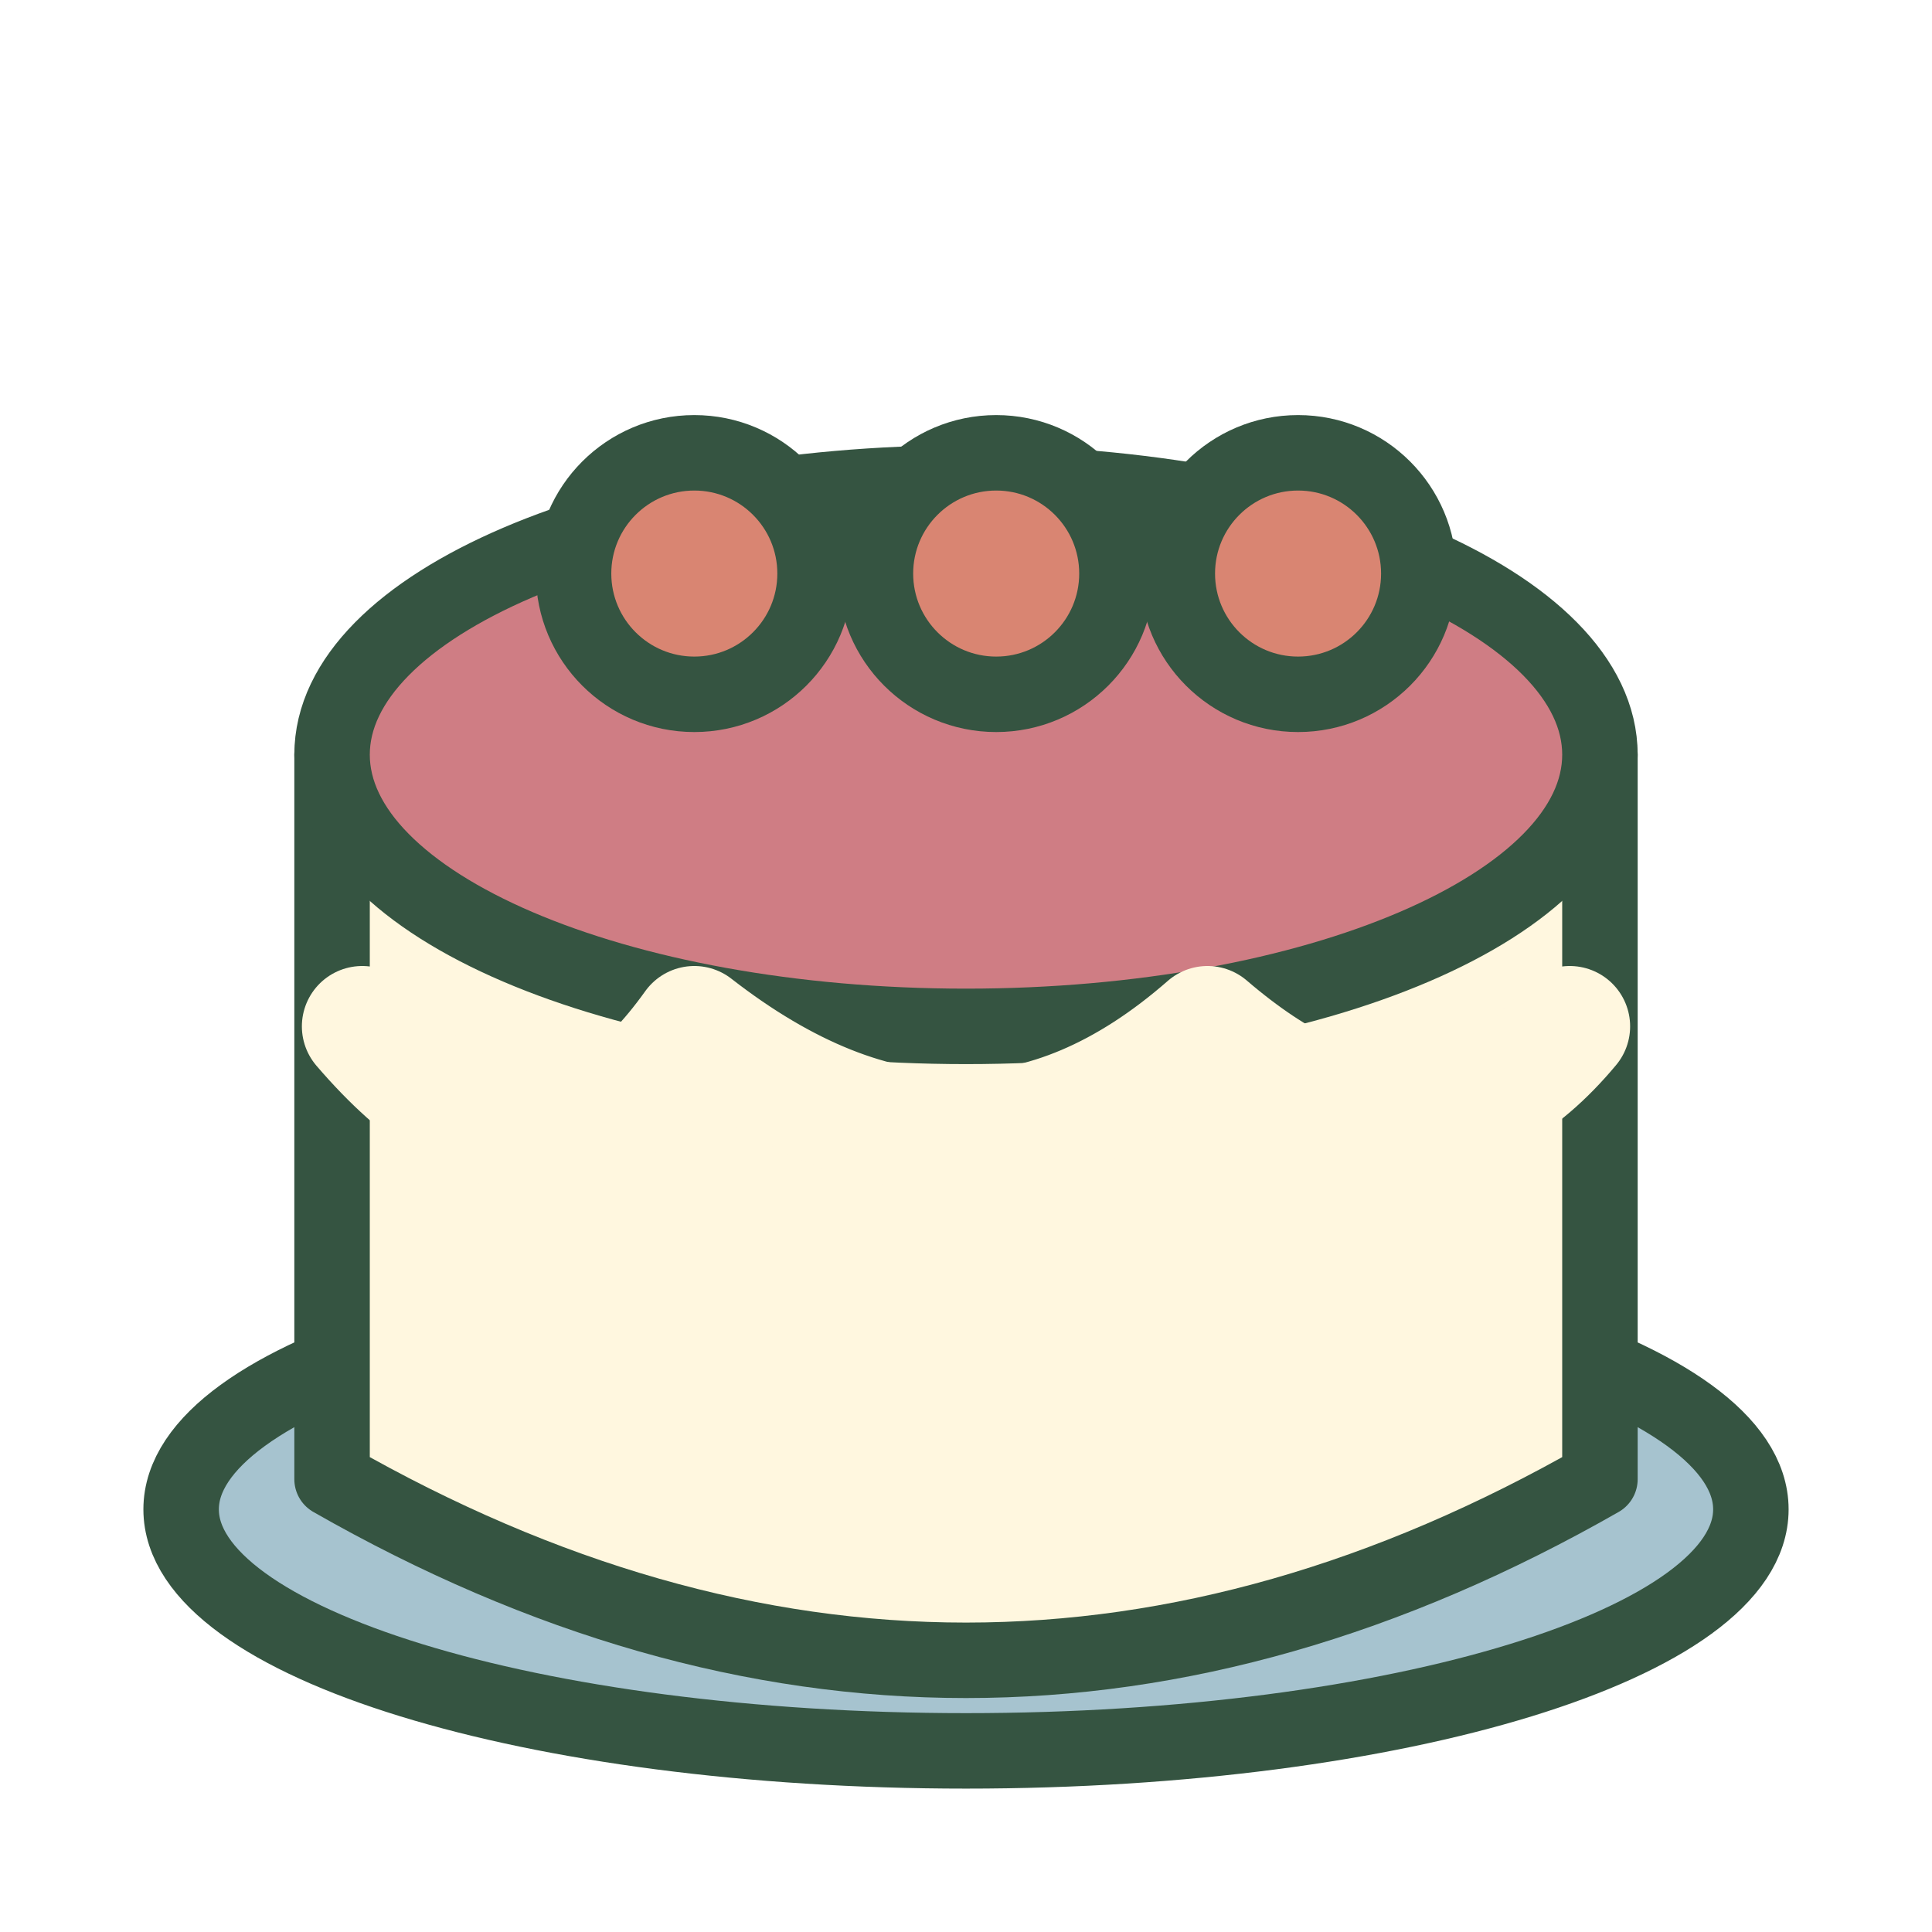
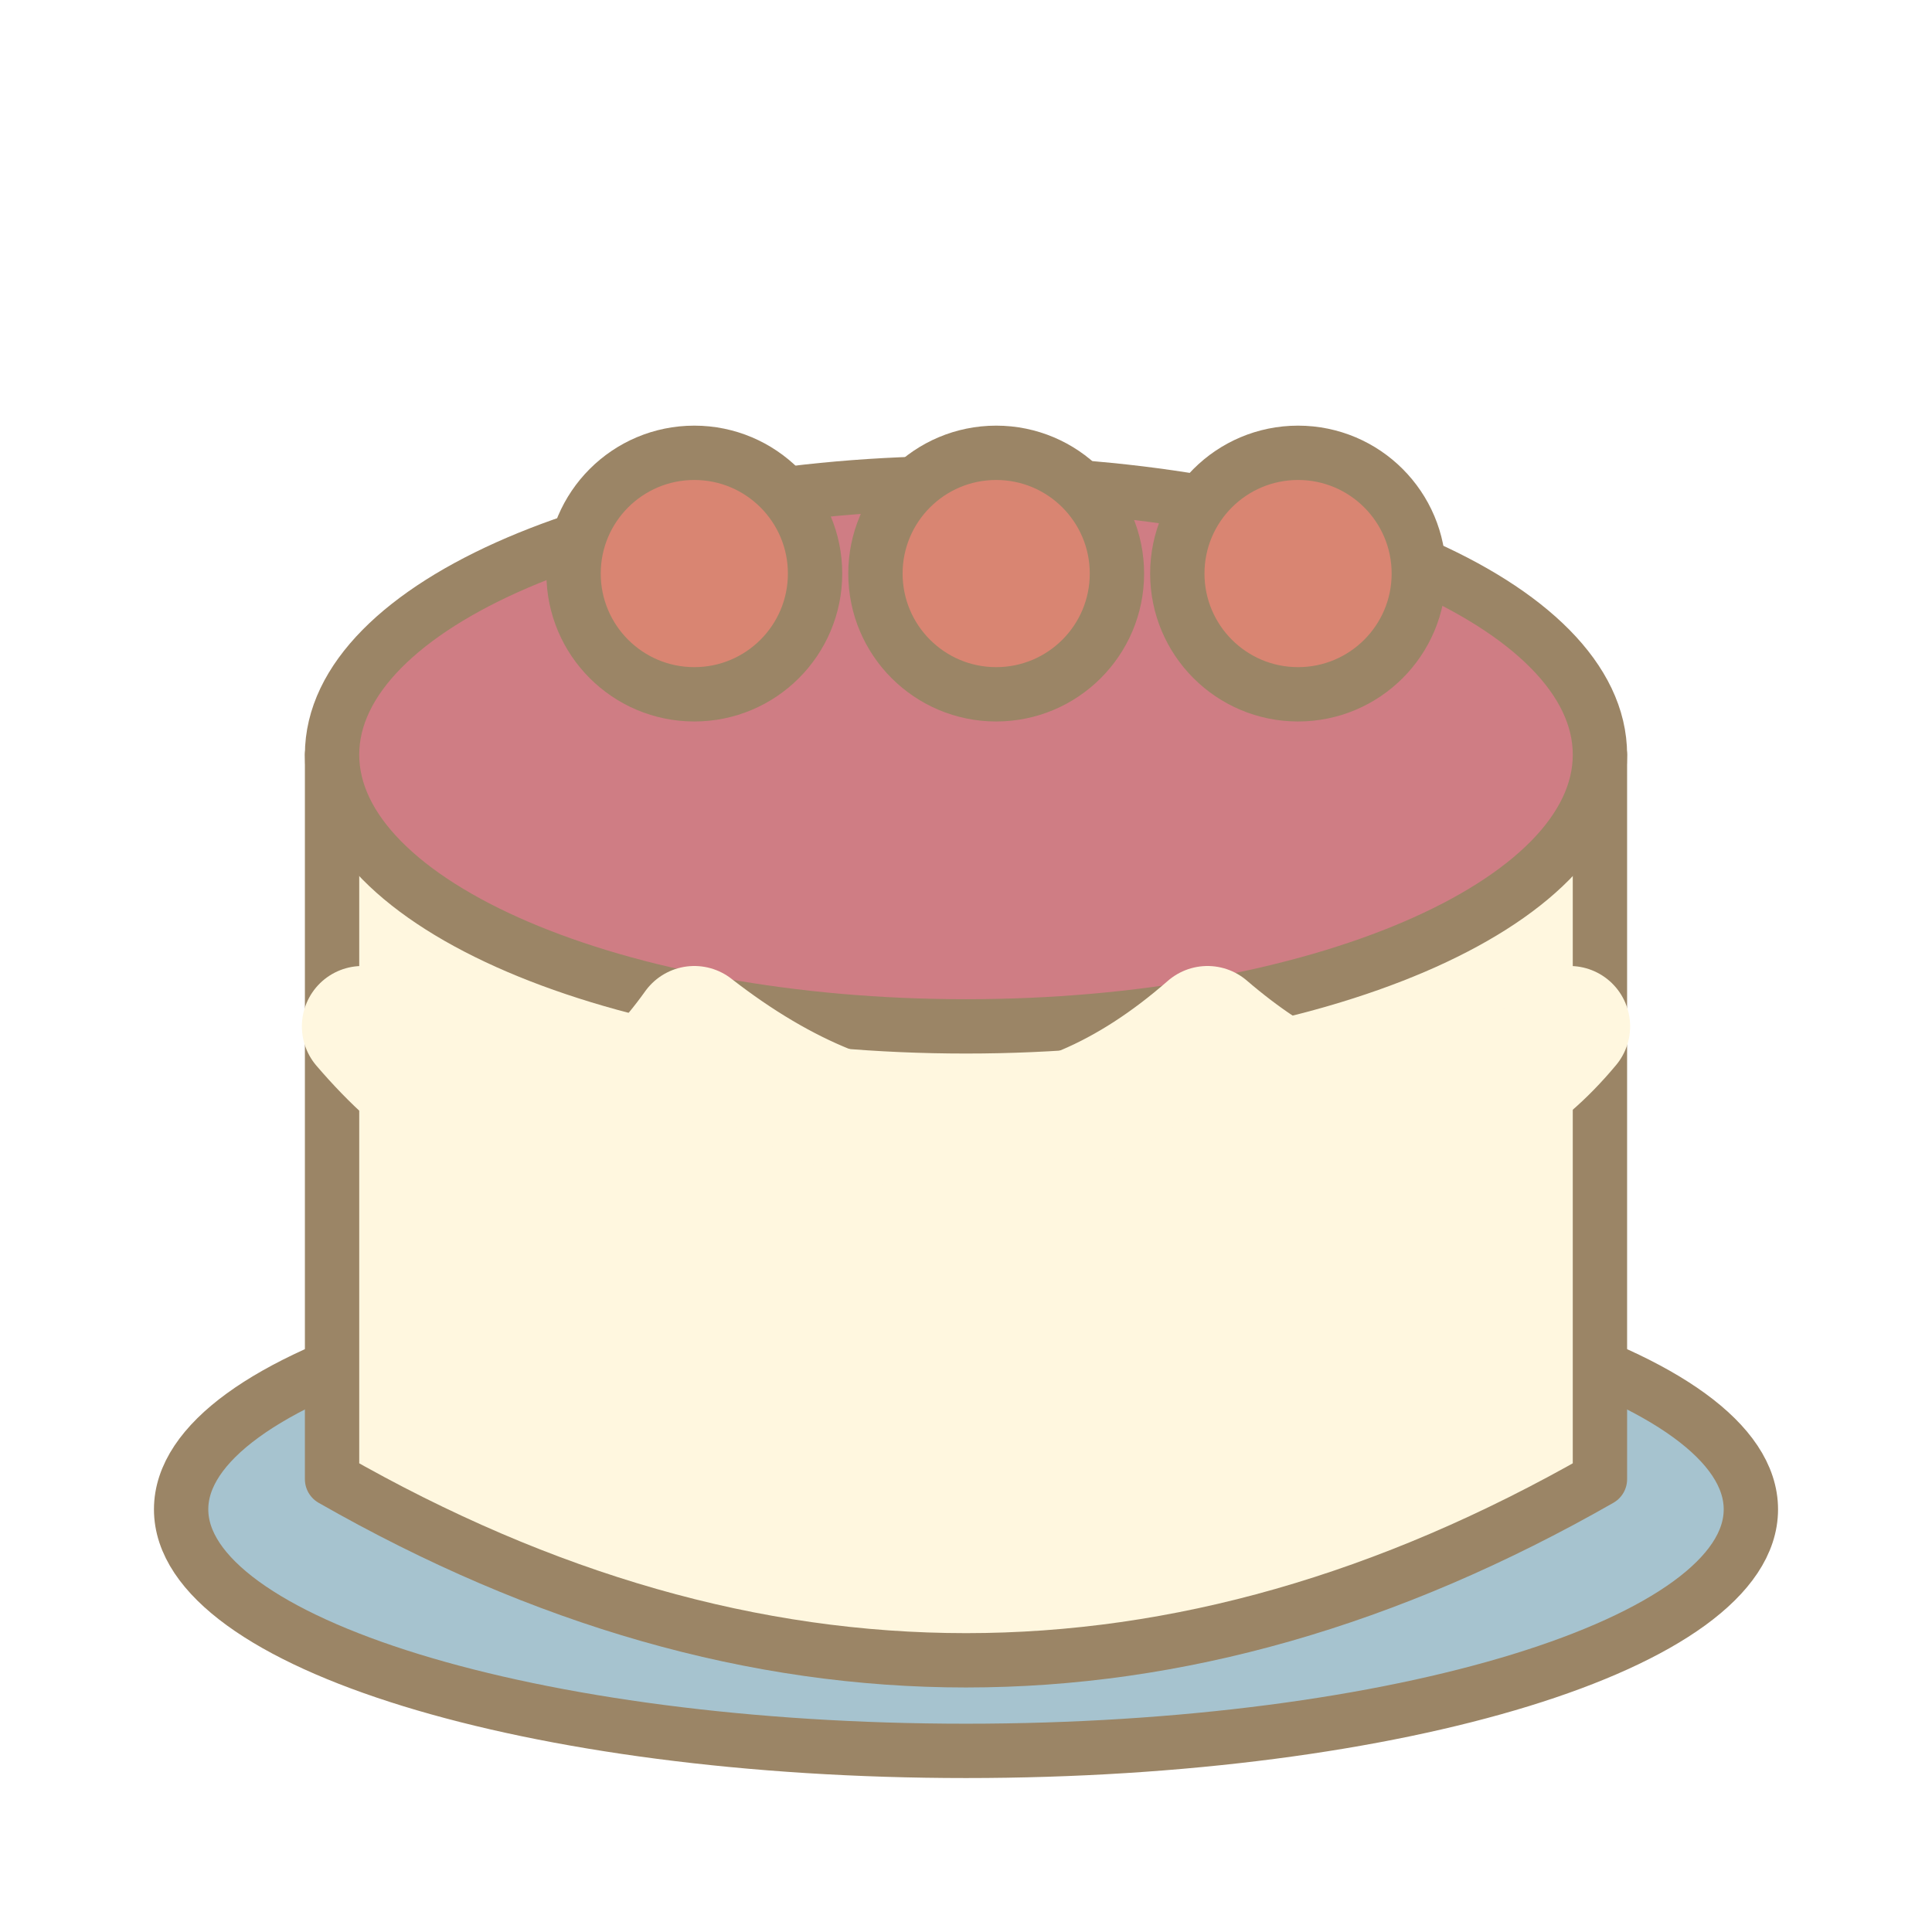
<svg xmlns="http://www.w3.org/2000/svg" viewBox="0 0 64 64" fill="none">
-   <ellipse cx="32" cy="50" rx="26" ry="8" fill="#A6C3CF" stroke="#355441" stroke-width="2.5" />
-   <path d="M11 25h42v24q-21 12-42 0Z" fill="#FFF7DF" stroke="#355441" stroke-width="2.5" stroke-linejoin="round" stroke-linecap="round" />
-   <ellipse cx="32" cy="25" rx="21" ry="9" fill="#CF7D84" stroke="#355441" stroke-width="2.5" />
+   <ellipse cx="32" cy="50" rx="26" ry="8" fill="#A6C3CF" stroke="#9B8566" stroke-width="1.8" />
+   <path d="M11 25h42v24q-21 12-42 0Z" fill="#FFF7DF" stroke="#9B8566" stroke-width="1.8" stroke-linejoin="round" stroke-linecap="round" />
+   <ellipse cx="32" cy="25" rx="21" ry="9" fill="#CF7D84" stroke="#9B8566" stroke-width="1.8" />
  <path d="M12 34q6 7 11 0q9 7 17 0q7 6 12 0" fill="none" stroke="#FFF7DF" stroke-width="4" stroke-linejoin="round" stroke-linecap="round" />
-   <ellipse cx="23" cy="19" rx="4" ry="4" fill="#D98572" stroke="#355441" stroke-width="2.5" />
-   <ellipse cx="33" cy="19" rx="4" ry="4" fill="#D98572" stroke="#355441" stroke-width="2.5" />
-   <ellipse cx="43" cy="19" rx="4" ry="4" fill="#D98572" stroke="#355441" stroke-width="2.5" />
+   <ellipse cx="23" cy="19" rx="4" ry="4" fill="#D98572" stroke="#9B8566" stroke-width="1.8" />
+   <ellipse cx="33" cy="19" rx="4" ry="4" fill="#D98572" stroke="#9B8566" stroke-width="1.8" />
+   <ellipse cx="43" cy="19" rx="4" ry="4" fill="#D98572" stroke="#9B8566" stroke-width="1.8" />
</svg>
